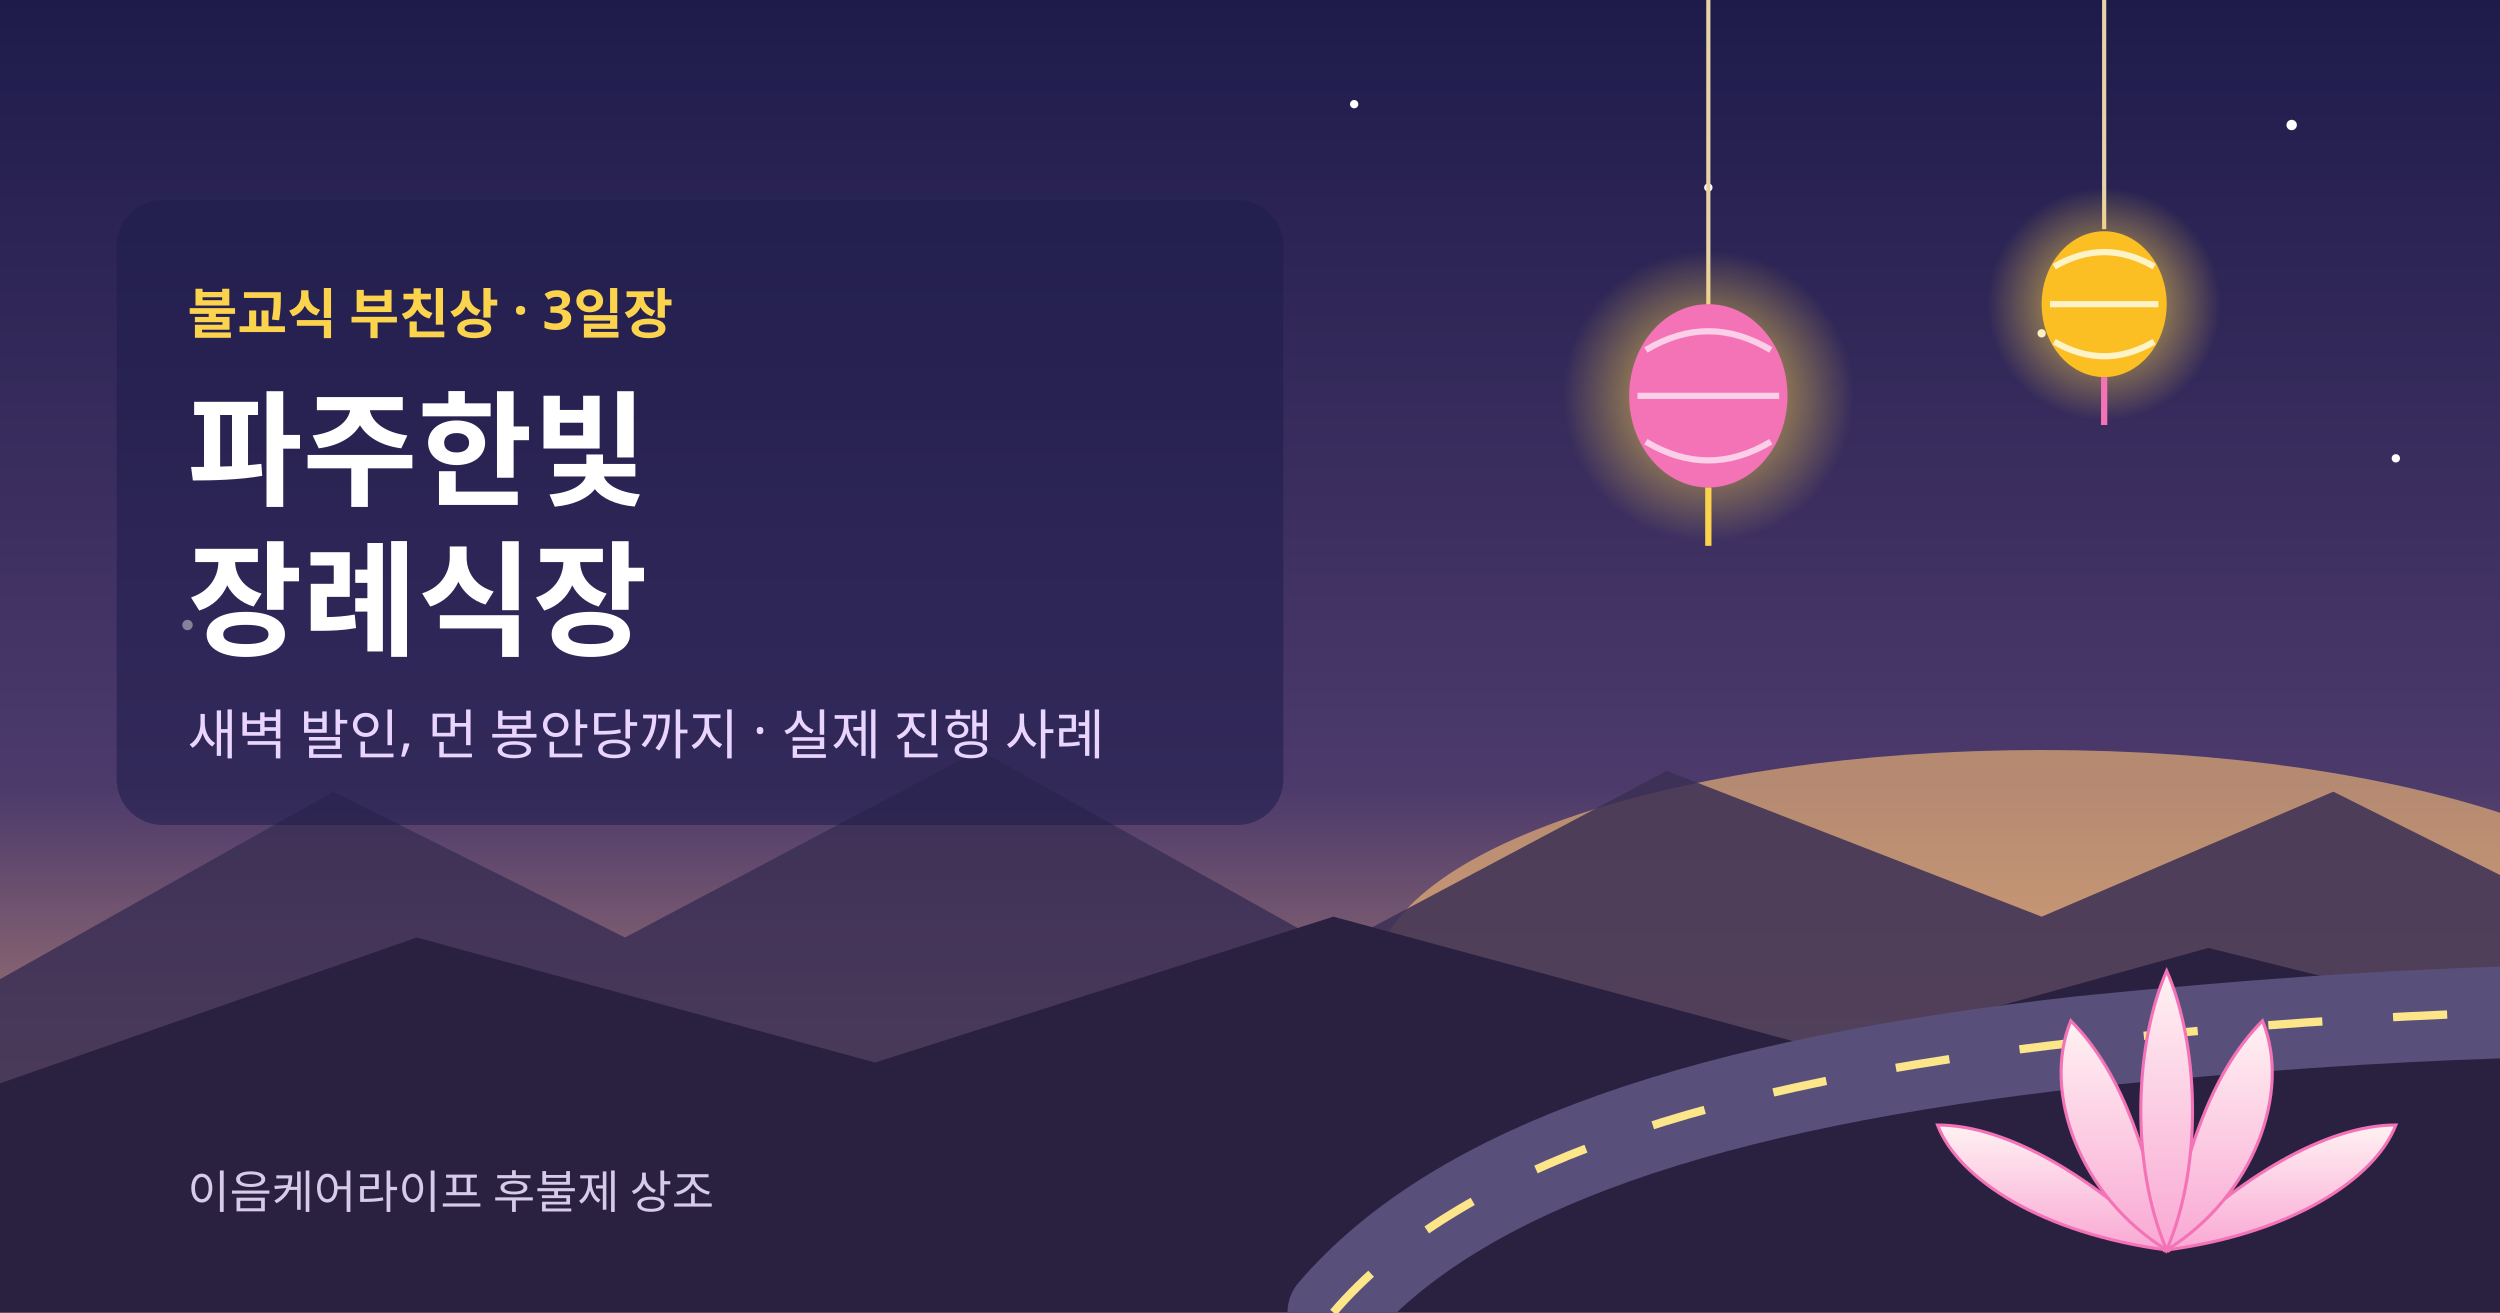
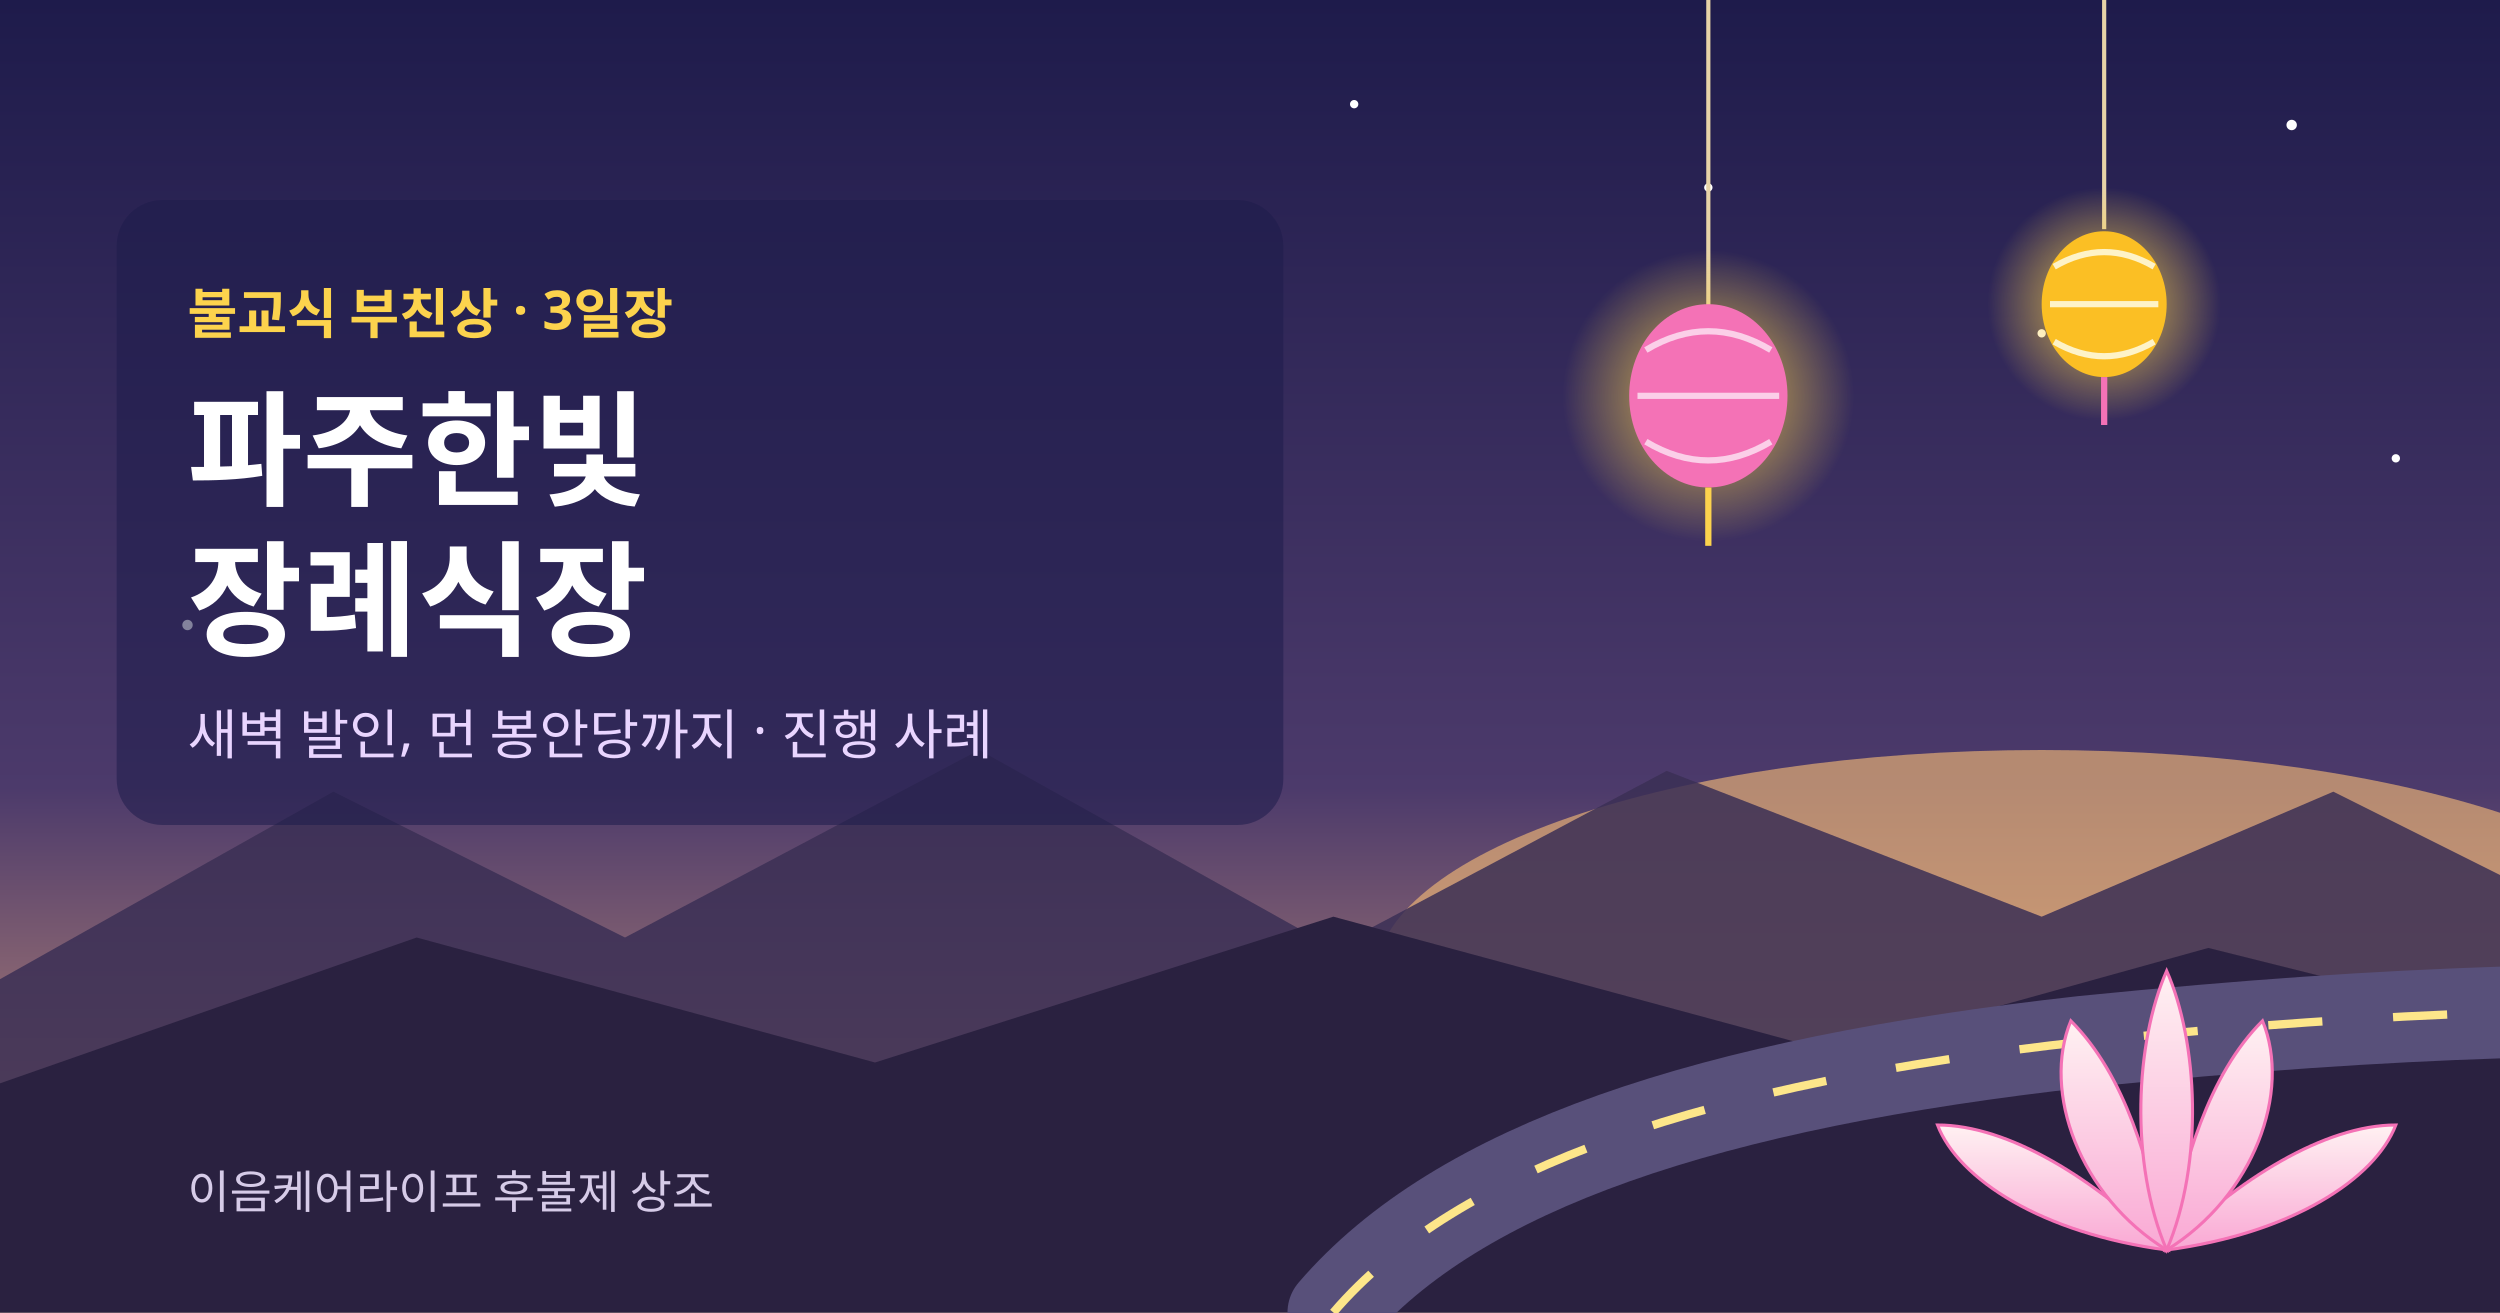
<svg xmlns="http://www.w3.org/2000/svg" viewBox="0 0 1200 630" role="img" aria-label="새벽 하늘 아래 연등과 연꽃, 먼 장지로 향하는 길을 표현한 불교식 부친상 그림">
  <style>
  .t{font-family:'Noto Sans KR','Apple SD Gothic Neo','Malgun Gothic',sans-serif}
  @keyframes tw{0%,100%{opacity:.25}50%{opacity:1}}
  @keyframes sway{0%,100%{transform:rotate(-3deg)}50%{transform:rotate(3deg)}}
  @keyframes glow{0%,100%{opacity:.35}50%{opacity:.8}}
  @keyframes dash{to{stroke-dashoffset:-120}}
  @keyframes dawn{0%,100%{opacity:.55}50%{opacity:.85}}
  .st{animation:tw 3s ease-in-out infinite}.s2{animation-delay:1s}.s3{animation-delay:2s}
  .ln{transform-box:fill-box;transform-origin:50% 0;animation:sway 4s ease-in-out infinite}.ln2{animation-delay:1.3s}
  .gl{animation:glow 3s ease-in-out infinite}
  .rd{animation:dash 3s linear infinite}
  .dw{animation:dawn 6s ease-in-out infinite}
  @media (prefers-reduced-motion:reduce){*{animation:none!important}}
</style>
  <defs>
    <linearGradient id="sky" x1="0" y1="0" x2="0" y2="1">
      <stop offset="0" stop-color="#1e1b4b" />
      <stop offset=".6" stop-color="#4c3a6b" />
      <stop offset="1" stop-color="#e8a87c" />
    </linearGradient>
    <radialGradient id="halo">
      <stop offset="0" stop-color="#fcd34d" stop-opacity=".9" />
      <stop offset="1" stop-color="#fcd34d" stop-opacity="0" />
    </radialGradient>
    <linearGradient id="pet" x1="0" y1="1" x2="0" y2="0">
      <stop offset="0" stop-color="#f9a8d4" />
      <stop offset="1" stop-color="#fff1f2" />
    </linearGradient>
  </defs>
  <rect width="1200" height="630" fill="url(#sky)" />
  <ellipse class="dw" cx="980" cy="470" rx="320" ry="110" fill="#fbbf77" opacity=".6" />
  <g fill="#fff">
    <circle class="st" cx="90" cy="300" r="2.5" />
    <circle class="st s2" cx="1100" cy="60" r="2.5" />
    <circle class="st s3" cx="820" cy="90" r="2" />
    <circle class="st" cx="650" cy="50" r="2" />
    <circle class="st s2" cx="980" cy="160" r="2" />
    <circle class="st s3" cx="1150" cy="220" r="2" />
  </g>
  <path d="M0 470 L160 380 L300 450 L470 360 L640 455 L800 370 L980 440 L1120 380 L1200 420 L1200 630 L0 630 Z" fill="#3b2f55" opacity=".85" />
  <path d="M0 520 L200 450 L420 510 L640 440 L880 505 L1060 455 L1200 490 L1200 630 L0 630 Z" fill="#2a2140" />
  <path d="M640 630 C 700 560, 820 520, 1000 500 C 1080 492, 1140 488, 1200 486" fill="none" stroke="#58507a" stroke-width="44" stroke-linecap="round" />
  <path class="rd" d="M640 630 C 700 560, 820 520, 1000 500 C 1080 492, 1140 488, 1200 486" fill="none" stroke="#fde68a" stroke-width="4" stroke-dasharray="26 34" />
  <g class="ln">
    <line x1="820" y1="0" x2="820" y2="150" stroke="#e7d3a7" stroke-width="2" />
    <circle class="gl" cx="820" cy="190" r="70" fill="url(#halo)" />
    <ellipse cx="820" cy="190" rx="38" ry="44" fill="#f472b6" />
    <path d="M790 168 Q820 150 850 168 M786 190 H854 M790 212 Q820 230 850 212" stroke="#fbcfe8" stroke-width="3" fill="none" />
    <line x1="820" y1="234" x2="820" y2="262" stroke="#fcd34d" stroke-width="3" />
  </g>
  <g class="ln ln2">
    <line x1="1010" y1="0" x2="1010" y2="110" stroke="#e7d3a7" stroke-width="2" />
    <circle class="gl" cx="1010" cy="146" r="56" fill="url(#halo)" />
    <ellipse cx="1010" cy="146" rx="30" ry="35" fill="#fbbf24" />
    <path d="M986 128 Q1010 114 1034 128 M984 146 H1036 M986 164 Q1010 178 1034 164" stroke="#fef3c7" stroke-width="3" fill="none" />
    <line x1="1010" y1="181" x2="1010" y2="204" stroke="#f472b6" stroke-width="3" />
  </g>
  <g transform="translate(1040 600)" fill="url(#pet)" stroke="#f472b6" stroke-width="1.5">
    <path d="M0 0 C -60 -8, -100 -34, -110 -60 C -76 -60, -34 -34, 0 0 Z" />
    <path d="M0 0 C 60 -8, 100 -34, 110 -60 C 76 -60, 34 -34, 0 0 Z" />
    <path d="M0 0 C -42 -26, -60 -76, -46 -110 C -20 -84, -8 -42, 0 0 Z" />
    <path d="M0 0 C 42 -26, 60 -76, 46 -110 C 20 -84, 8 -42, 0 0 Z" />
    <path d="M0 0 C -18 -42, -15 -100, 0 -134 C 15 -100, 18 -42, 0 0 Z" />
  </g>
  <rect x="56" y="96" width="560" height="300" rx="22" fill="#1e1b4b" opacity=".55" />
  <text class="t" x="90" y="160" font-size="26" fill="#fcd34d" font-weight="700">불교식 부친상 · 3일장</text>
  <text class="t" x="90" y="238" font-size="60" fill="#fff" font-weight="800">파주한빛</text>
  <text class="t" x="90" y="310" font-size="60" fill="#fff" font-weight="800">장례식장</text>
-   <text class="t" x="90" y="362" font-size="26" fill="#e9d5ff">새벽 발인, 먼 봉안당까지 · 실제 진행 사례</text>
+   <text class="t" x="90" y="362" font-size="26" fill="#e9d5ff">새벽 발인, 먼 봉안당까지 · 진행 사례</text>
  <text class="t" x="90" y="580" font-size="22" fill="#d6cbe8">이음케어라이프 후불제 상조</text>
</svg>
